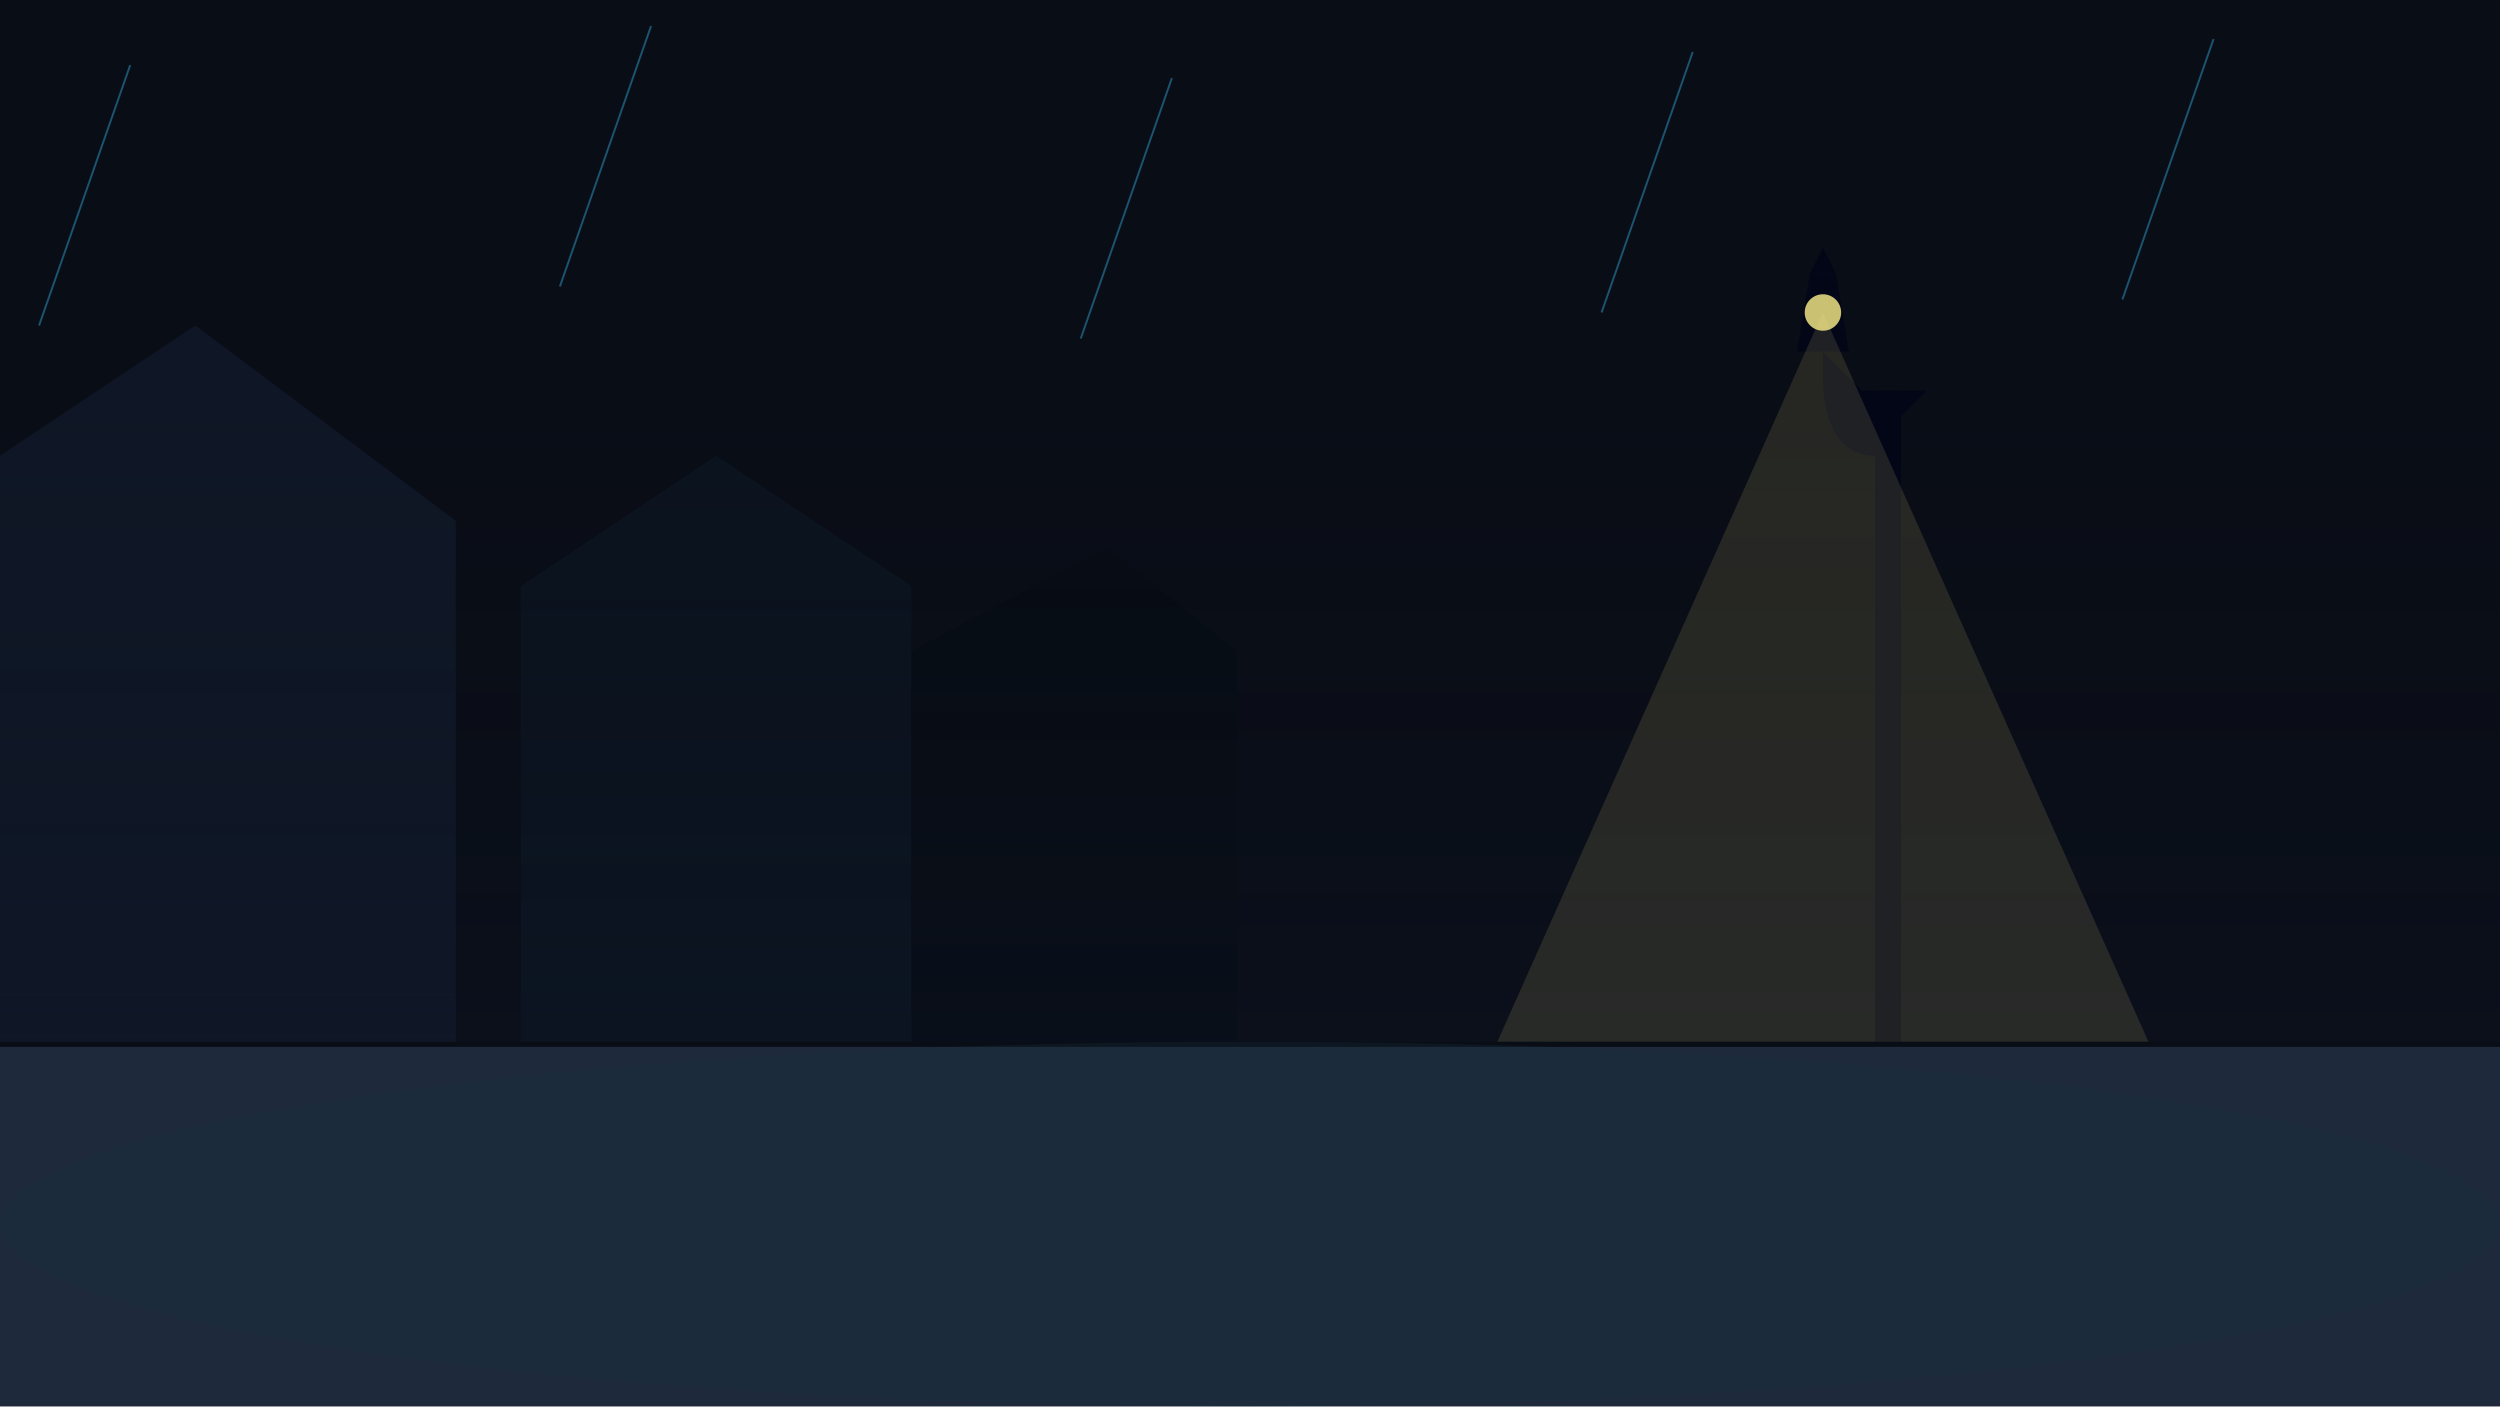
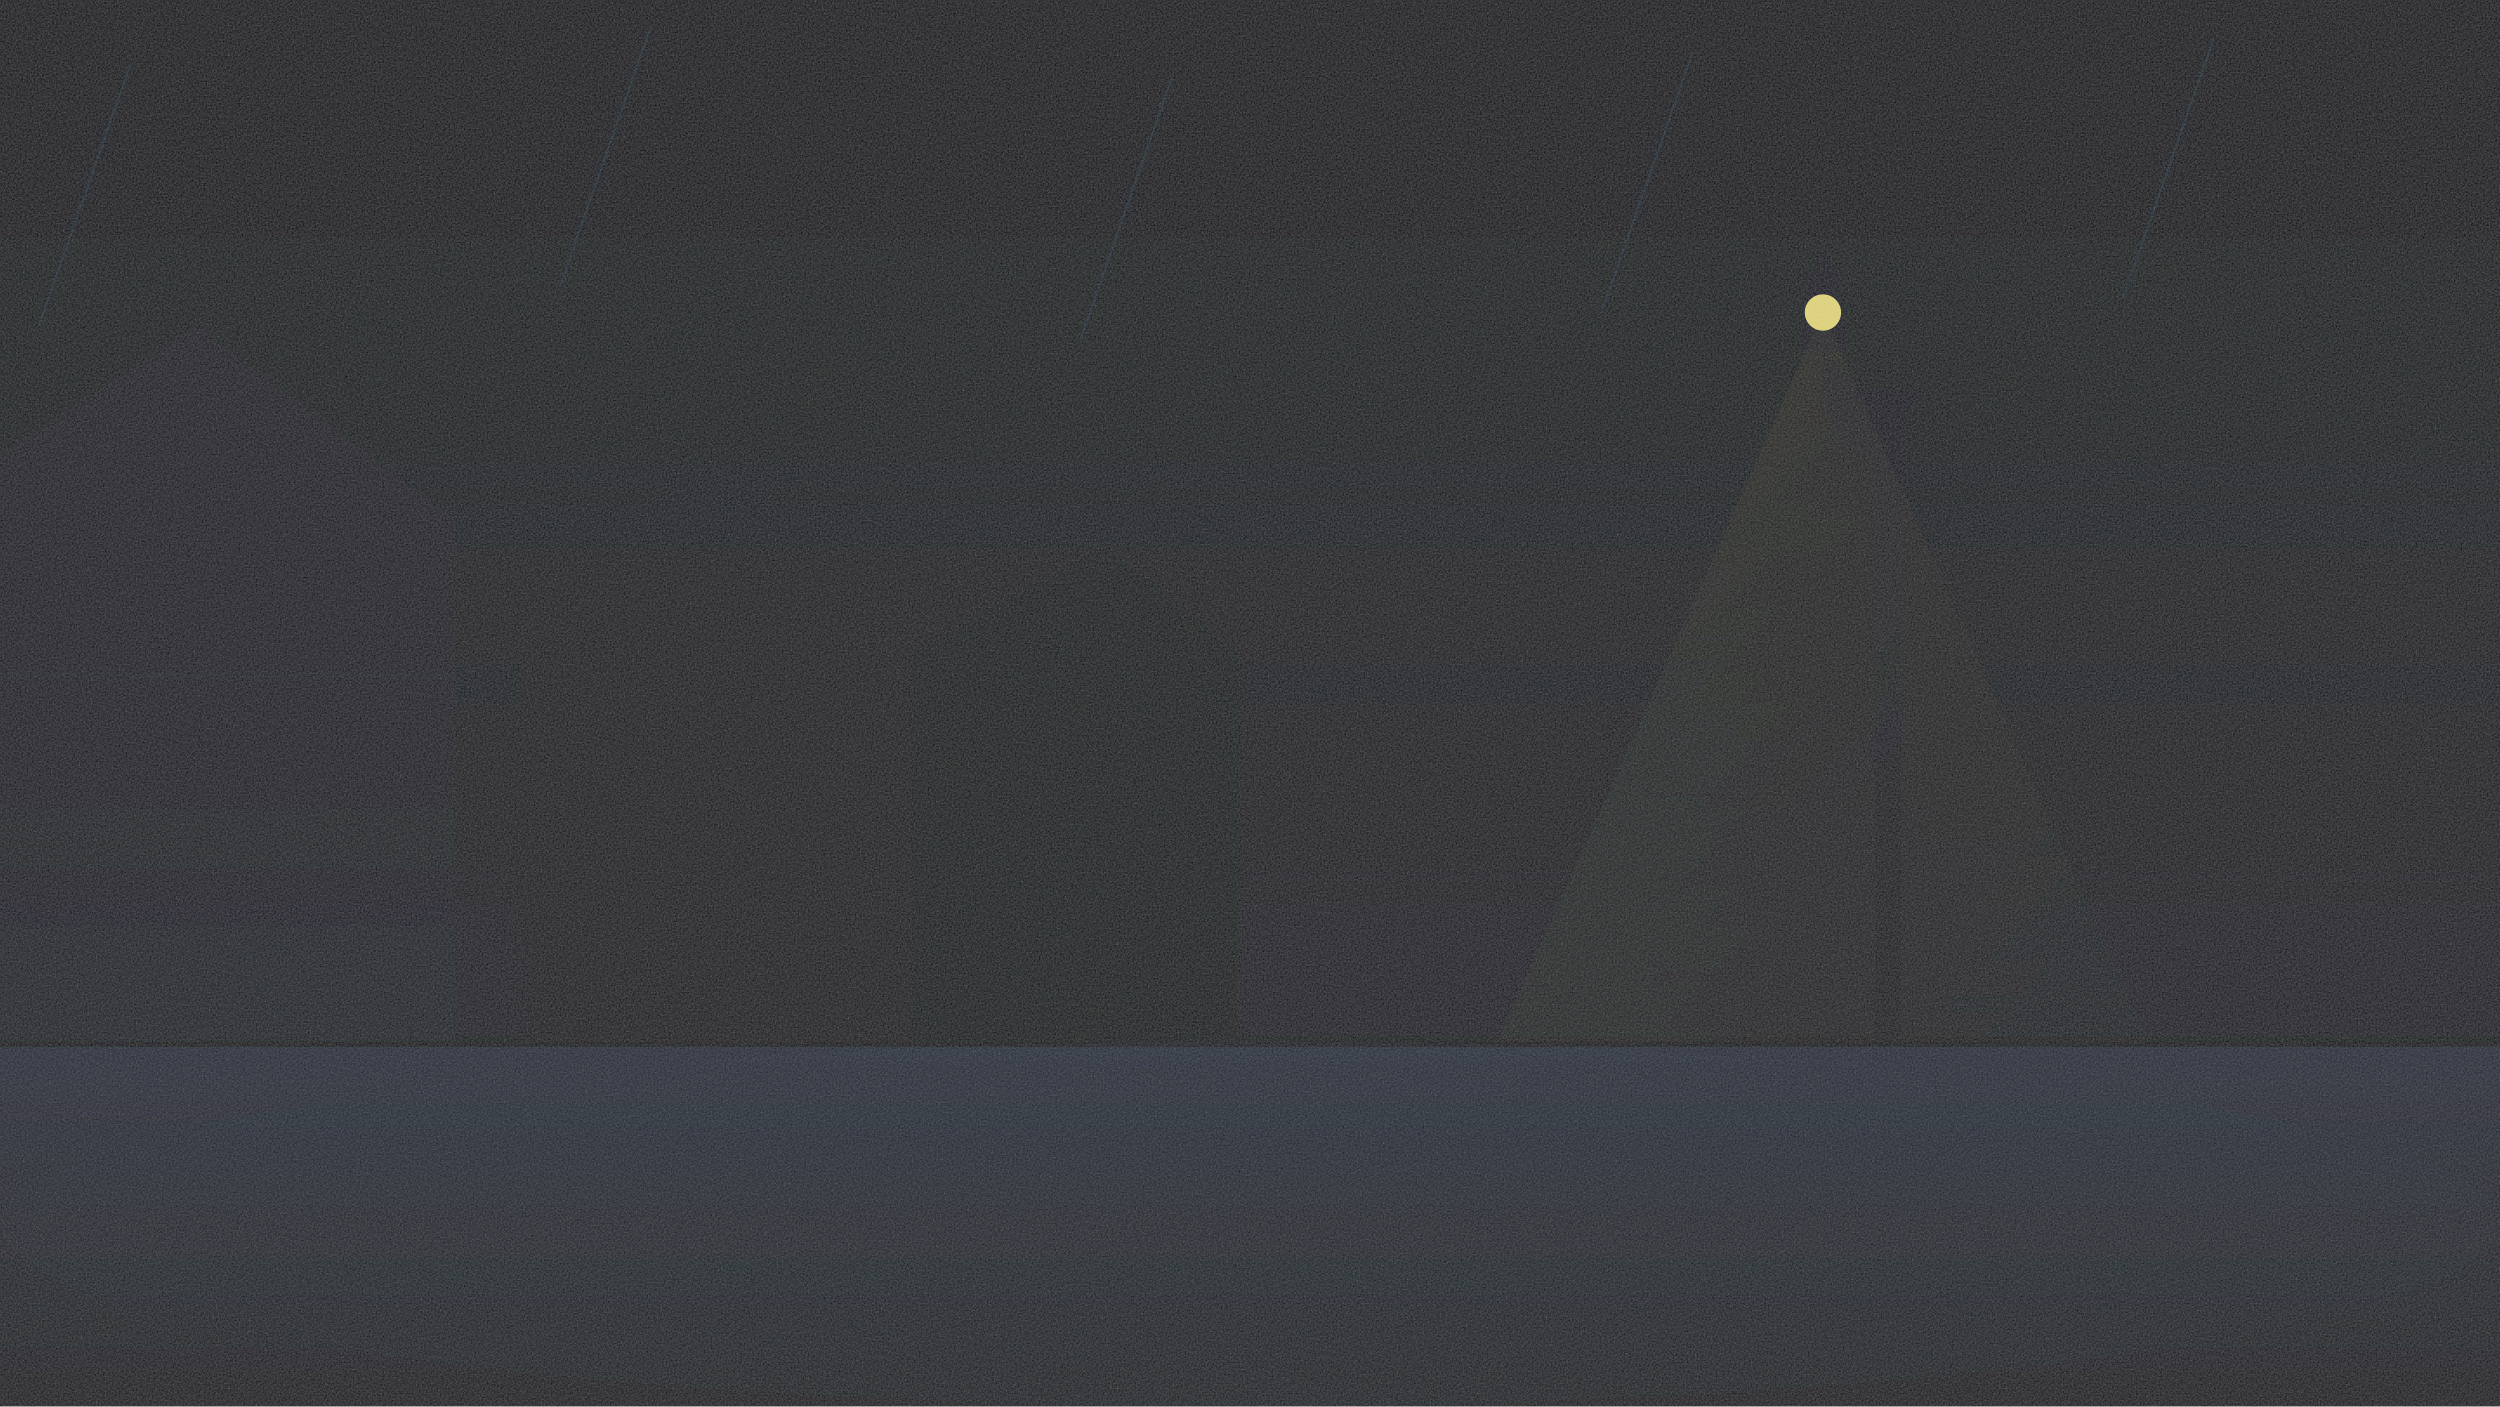
<svg xmlns="http://www.w3.org/2000/svg" viewBox="0 0 1920 1080" width="1920" height="1080">
-   <rect width="1920" height="1080" fill="#090d16" />
-   <rect x="0" y="800" width="1920" height="280" fill="#1e293b" />
-   <line x1="0" y1="800" x2="1920" y2="800" stroke="#090d16" stroke-width="8" />
-   <ellipse cx="960" cy="940" rx="960" ry="140" fill="#162e3d" opacity="0.3" />
-   <path d="M400 800 L400 450 L550 350 L700 450 L700 800 Z" fill="#0b131f" />
-   <path d="M700 800 L700 500 L850 420 L950 500 L950 800 Z" fill="#070c14" />
-   <path d="M0 800 L0 350 L150 250 L350 400 L350 800 Z" fill="#0f1726" />
-   <rect x="0" y="300" width="1920" height="500" fill="url(#fog-grad)" opacity="0.25" />
  <defs>
-     <linearGradient id="fog-grad" x1="0" y1="1" x2="0" y2="0">
-       <stop offset="0%" stop-color="#0f172a" />
-       <stop offset="100%" stop-color="#090d16" stop-opacity="0" />
+     <filter id="gritty-noise">
+       <feTurbulence type="fractalNoise" baseFrequency="0.75" numOctaves="4" result="noise" />
+       <feColorMatrix type="matrix" values="         0.21 0.21 0.21 0 0         0.21 0.21 0.21 0 0         0.21 0.21 0.21 0 0         0    0    0    0.24 0" in="noise" result="coloredNoise" />
+       <feComposite operator="over" in="coloredNoise" in2="SourceGraphic" />
+     </filter>
+     <linearGradient id="sky-grad" x1="0" y1="0" x2="0" y2="1">
+       <stop offset="0%" stop-color="#02040a" />
+       <stop offset="100%" stop-color="#0b131f" />
+     </linearGradient>
+     <linearGradient id="street-grad" x1="0" y1="0" x2="0" y2="1">
+       <stop offset="0%" stop-color="#1e293b" />
+       <stop offset="100%" stop-color="#090d16" />
+     </linearGradient>
+     <linearGradient id="lamp-glow" x1="0" y1="0" x2="1" y2="1">
+       <stop offset="0%" stop-color="#fef08a" />
+       <stop offset="100%" stop-color="#ca8a04" stop-opacity="0.2" />
    </linearGradient>
  </defs>
-   <g transform="translate(1450, 200)">
-     <rect x="-10" y="100" width="20" height="500" fill="#020617" />
-     <path d="M -30 100 L 30 100 L 10 120 L -10 120 Z" fill="#020617" />
-     <path d="M -10 150 C -40 150 -50 120 -50 90 L -50 70 L -10 110 Z" fill="#020617" />
-     <path d="M -70 70 L -30 70 L -40 10 L -60 10 Z" fill="#020617" />
-     <path d="M -60 10 L -40 10 L -50 -10 Z" fill="#020617" />
-     <circle cx="-50" cy="40" r="14" fill="#fef08a" opacity="0.8" />
-     <polygon points="-50 40 -300 600 200 600" fill="#fef08a" opacity="0.12" />
+   <g filter="url(#gritty-noise)">
+     <rect width="1920" height="1080" fill="url(#sky-grad)" />
+     <rect x="0" y="800" width="1920" height="280" fill="url(#street-grad)" />
+     <line x1="0" y1="800" x2="1920" y2="800" stroke="#02040a" stroke-width="8" />
+     <ellipse cx="960" cy="940" rx="960" ry="140" fill="#162e3d" opacity="0.15" />
+     <path d="M400 800 L400 450 L550 350 L700 450 L700 800 Z" fill="#070c14" opacity="0.9" />
+     <path d="M700 800 L700 500 L850 420 L950 500 L950 800 Z" fill="#04060b" opacity="0.95" />
+     <path d="M0 800 L0 350 L150 250 L350 400 L350 800 Z" fill="#0b1220" opacity="0.85" />
+     <rect x="0" y="300" width="1920" height="500" fill="url(#fog-grad)" opacity="0.2" />
+     <defs>
+       <linearGradient id="fog-grad" x1="0" y1="1" x2="0" y2="0">
+         <stop offset="0%" stop-color="#0f172a" />
+         <stop offset="100%" stop-color="#090d16" stop-opacity="0" />
+       </linearGradient>
+     </defs>
+     <g transform="translate(1450, 200)">
+       <rect x="-10" y="100" width="20" height="500" fill="#020617" />
+       <path d="M -30 100 L 30 100 L 10 120 L -10 120 Z" fill="#020617" />
+       <path d="M -10 150 C -40 150 -50 120 -50 90 L -50 70 L -10 110 Z" fill="#020617" />
+       <path d="M -70 70 L -30 70 L -40 10 L -60 10 Z" fill="#020617" />
+       <path d="M -60 10 L -40 10 L -50 -10 Z" fill="#020617" />
+       <circle cx="-50" cy="40" r="14" fill="#fef08a" opacity="0.9" />
+       <polygon points="-50 40 -300 600 200 600" fill="url(#lamp-glow)" opacity="0.12" />
+     </g>
+     <line x1="100" y1="50" x2="30" y2="250" stroke="#38bdf8" stroke-width="1.5" opacity="0.2" />
+     <line x1="500" y1="20" x2="430" y2="220" stroke="#38bdf8" stroke-width="1.5" opacity="0.2" />
+     <line x1="900" y1="60" x2="830" y2="260" stroke="#38bdf8" stroke-width="1.5" opacity="0.2" />
+     <line x1="1300" y1="40" x2="1230" y2="240" stroke="#38bdf8" stroke-width="1.5" opacity="0.2" />
+     <line x1="1700" y1="30" x2="1630" y2="230" stroke="#38bdf8" stroke-width="1.5" opacity="0.2" />
  </g>
-   <line x1="100" y1="50" x2="30" y2="250" stroke="#38bdf8" stroke-width="1.5" opacity="0.4" />
-   <line x1="500" y1="20" x2="430" y2="220" stroke="#38bdf8" stroke-width="1.5" opacity="0.4" />
-   <line x1="900" y1="60" x2="830" y2="260" stroke="#38bdf8" stroke-width="1.5" opacity="0.4" />
-   <line x1="1300" y1="40" x2="1230" y2="240" stroke="#38bdf8" stroke-width="1.5" opacity="0.4" />
-   <line x1="1700" y1="30" x2="1630" y2="230" stroke="#38bdf8" stroke-width="1.5" opacity="0.4" />
</svg>
